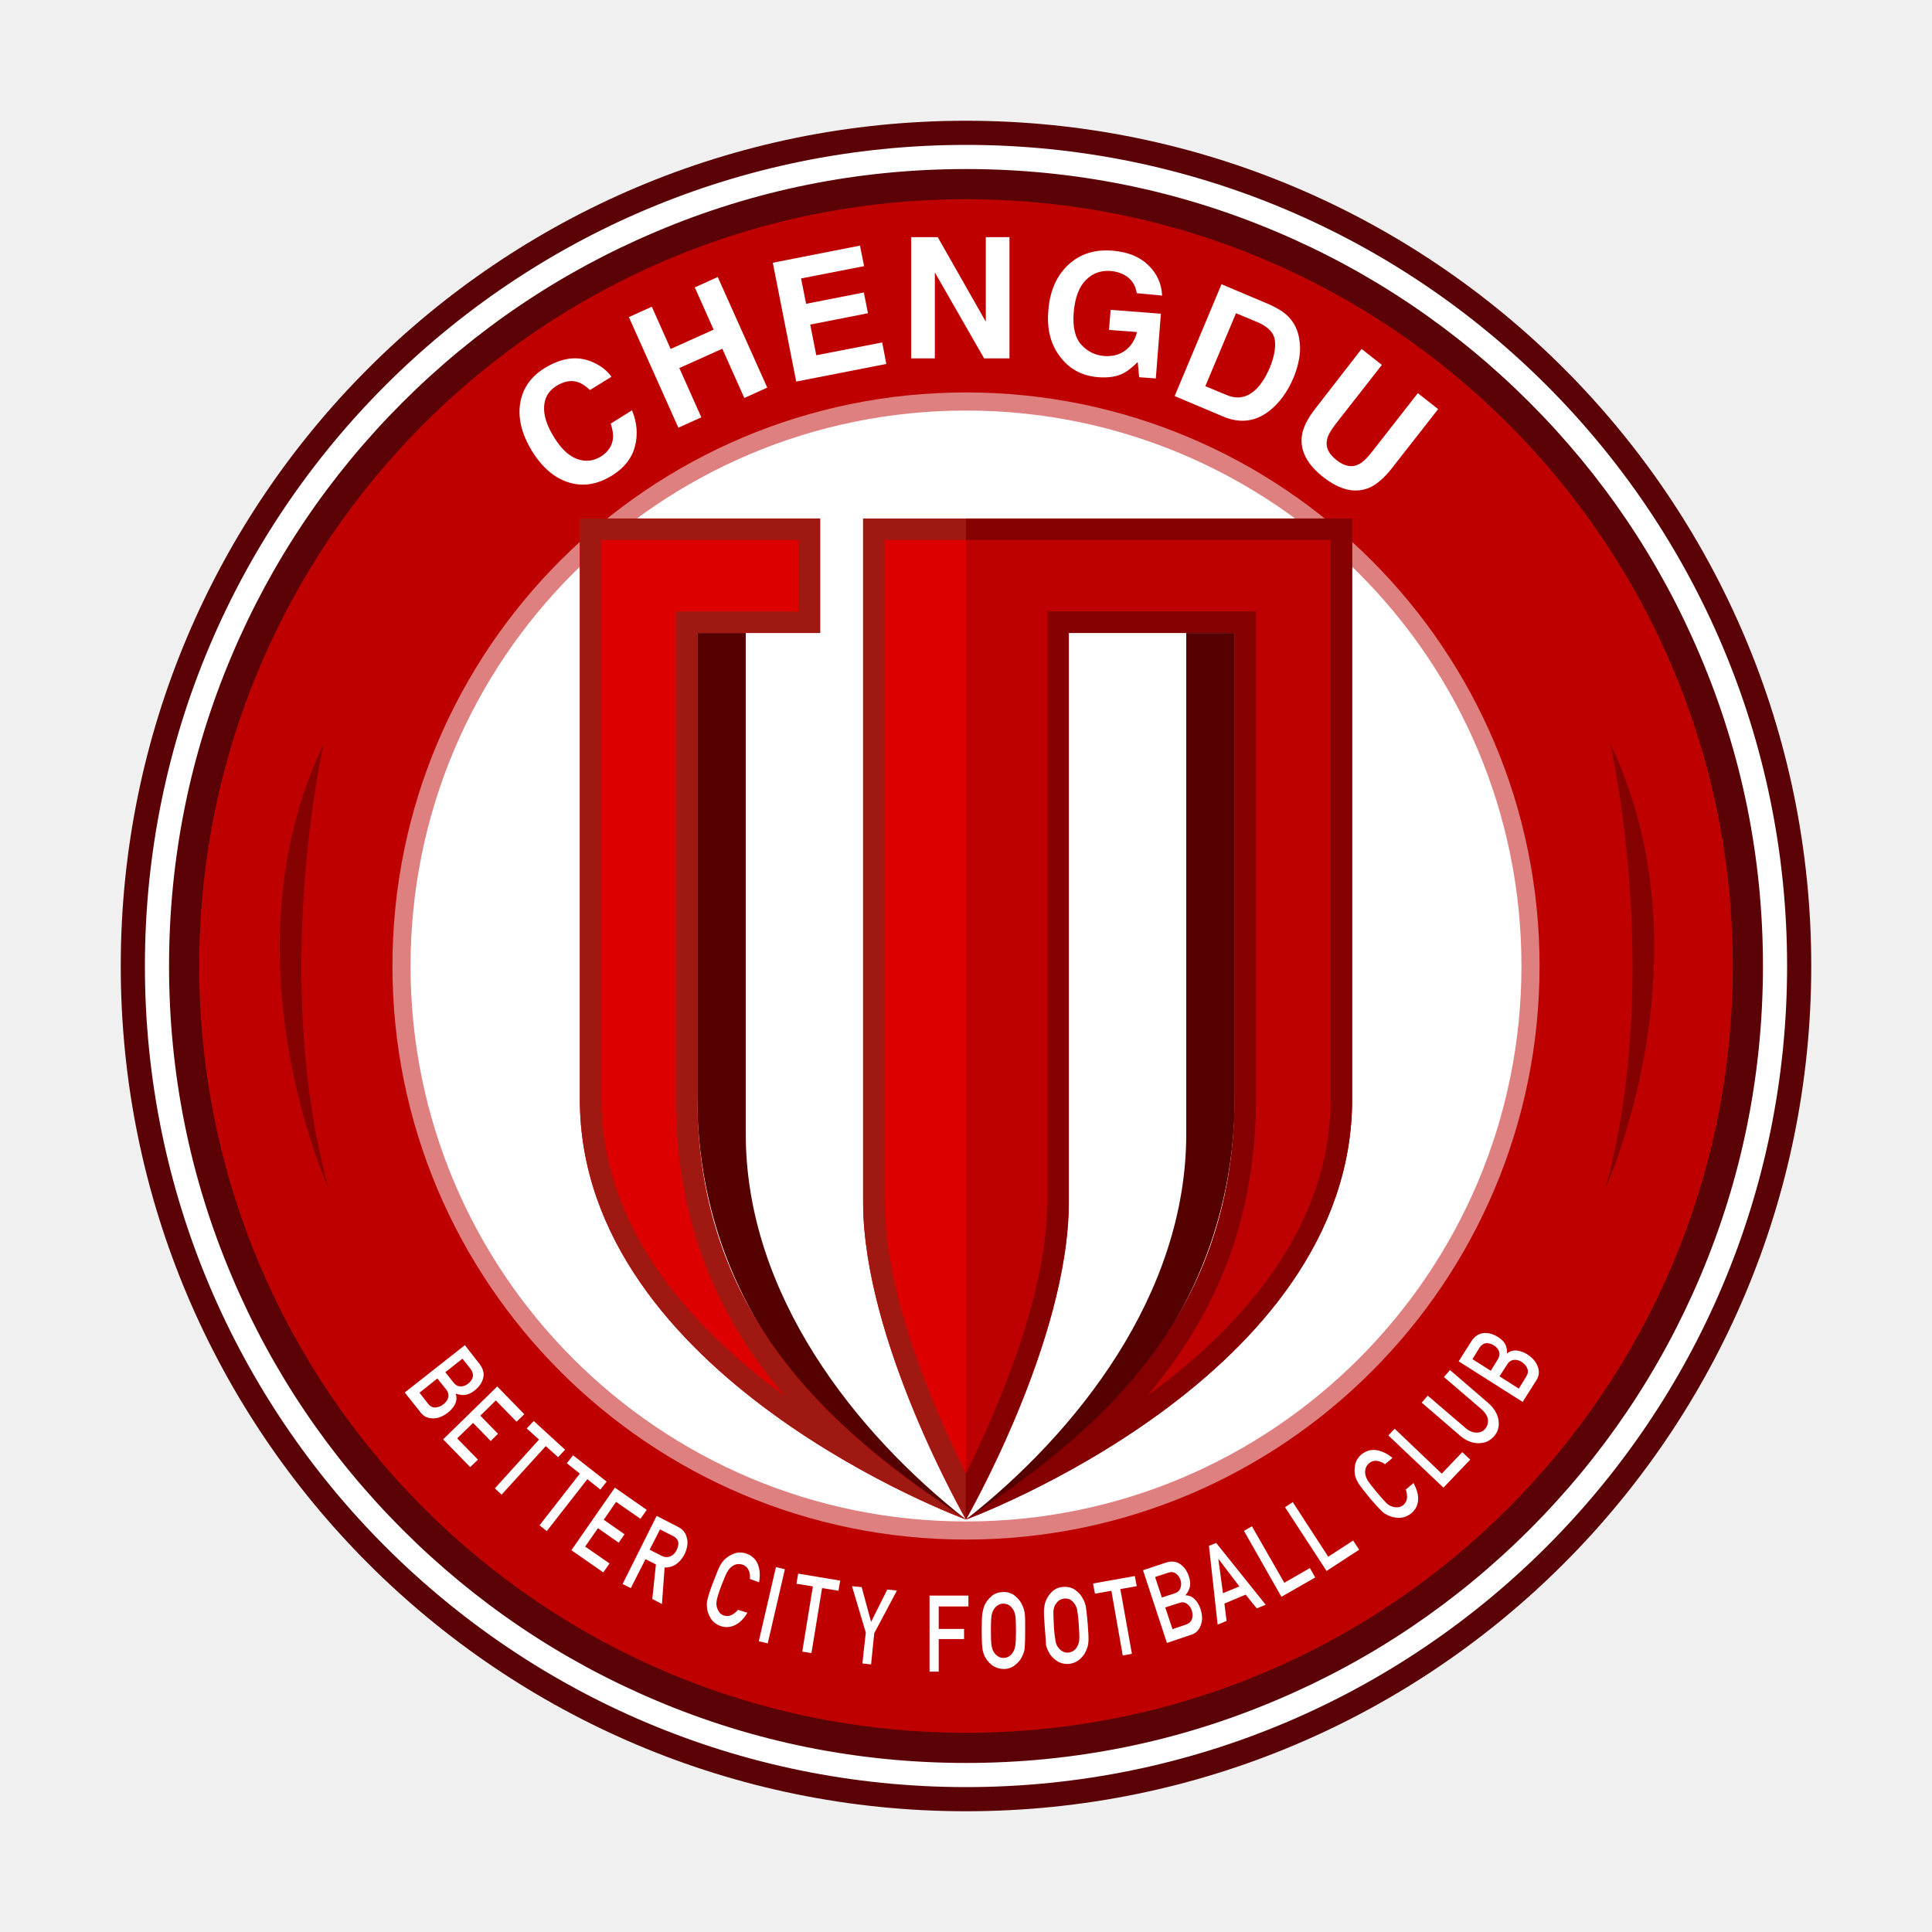
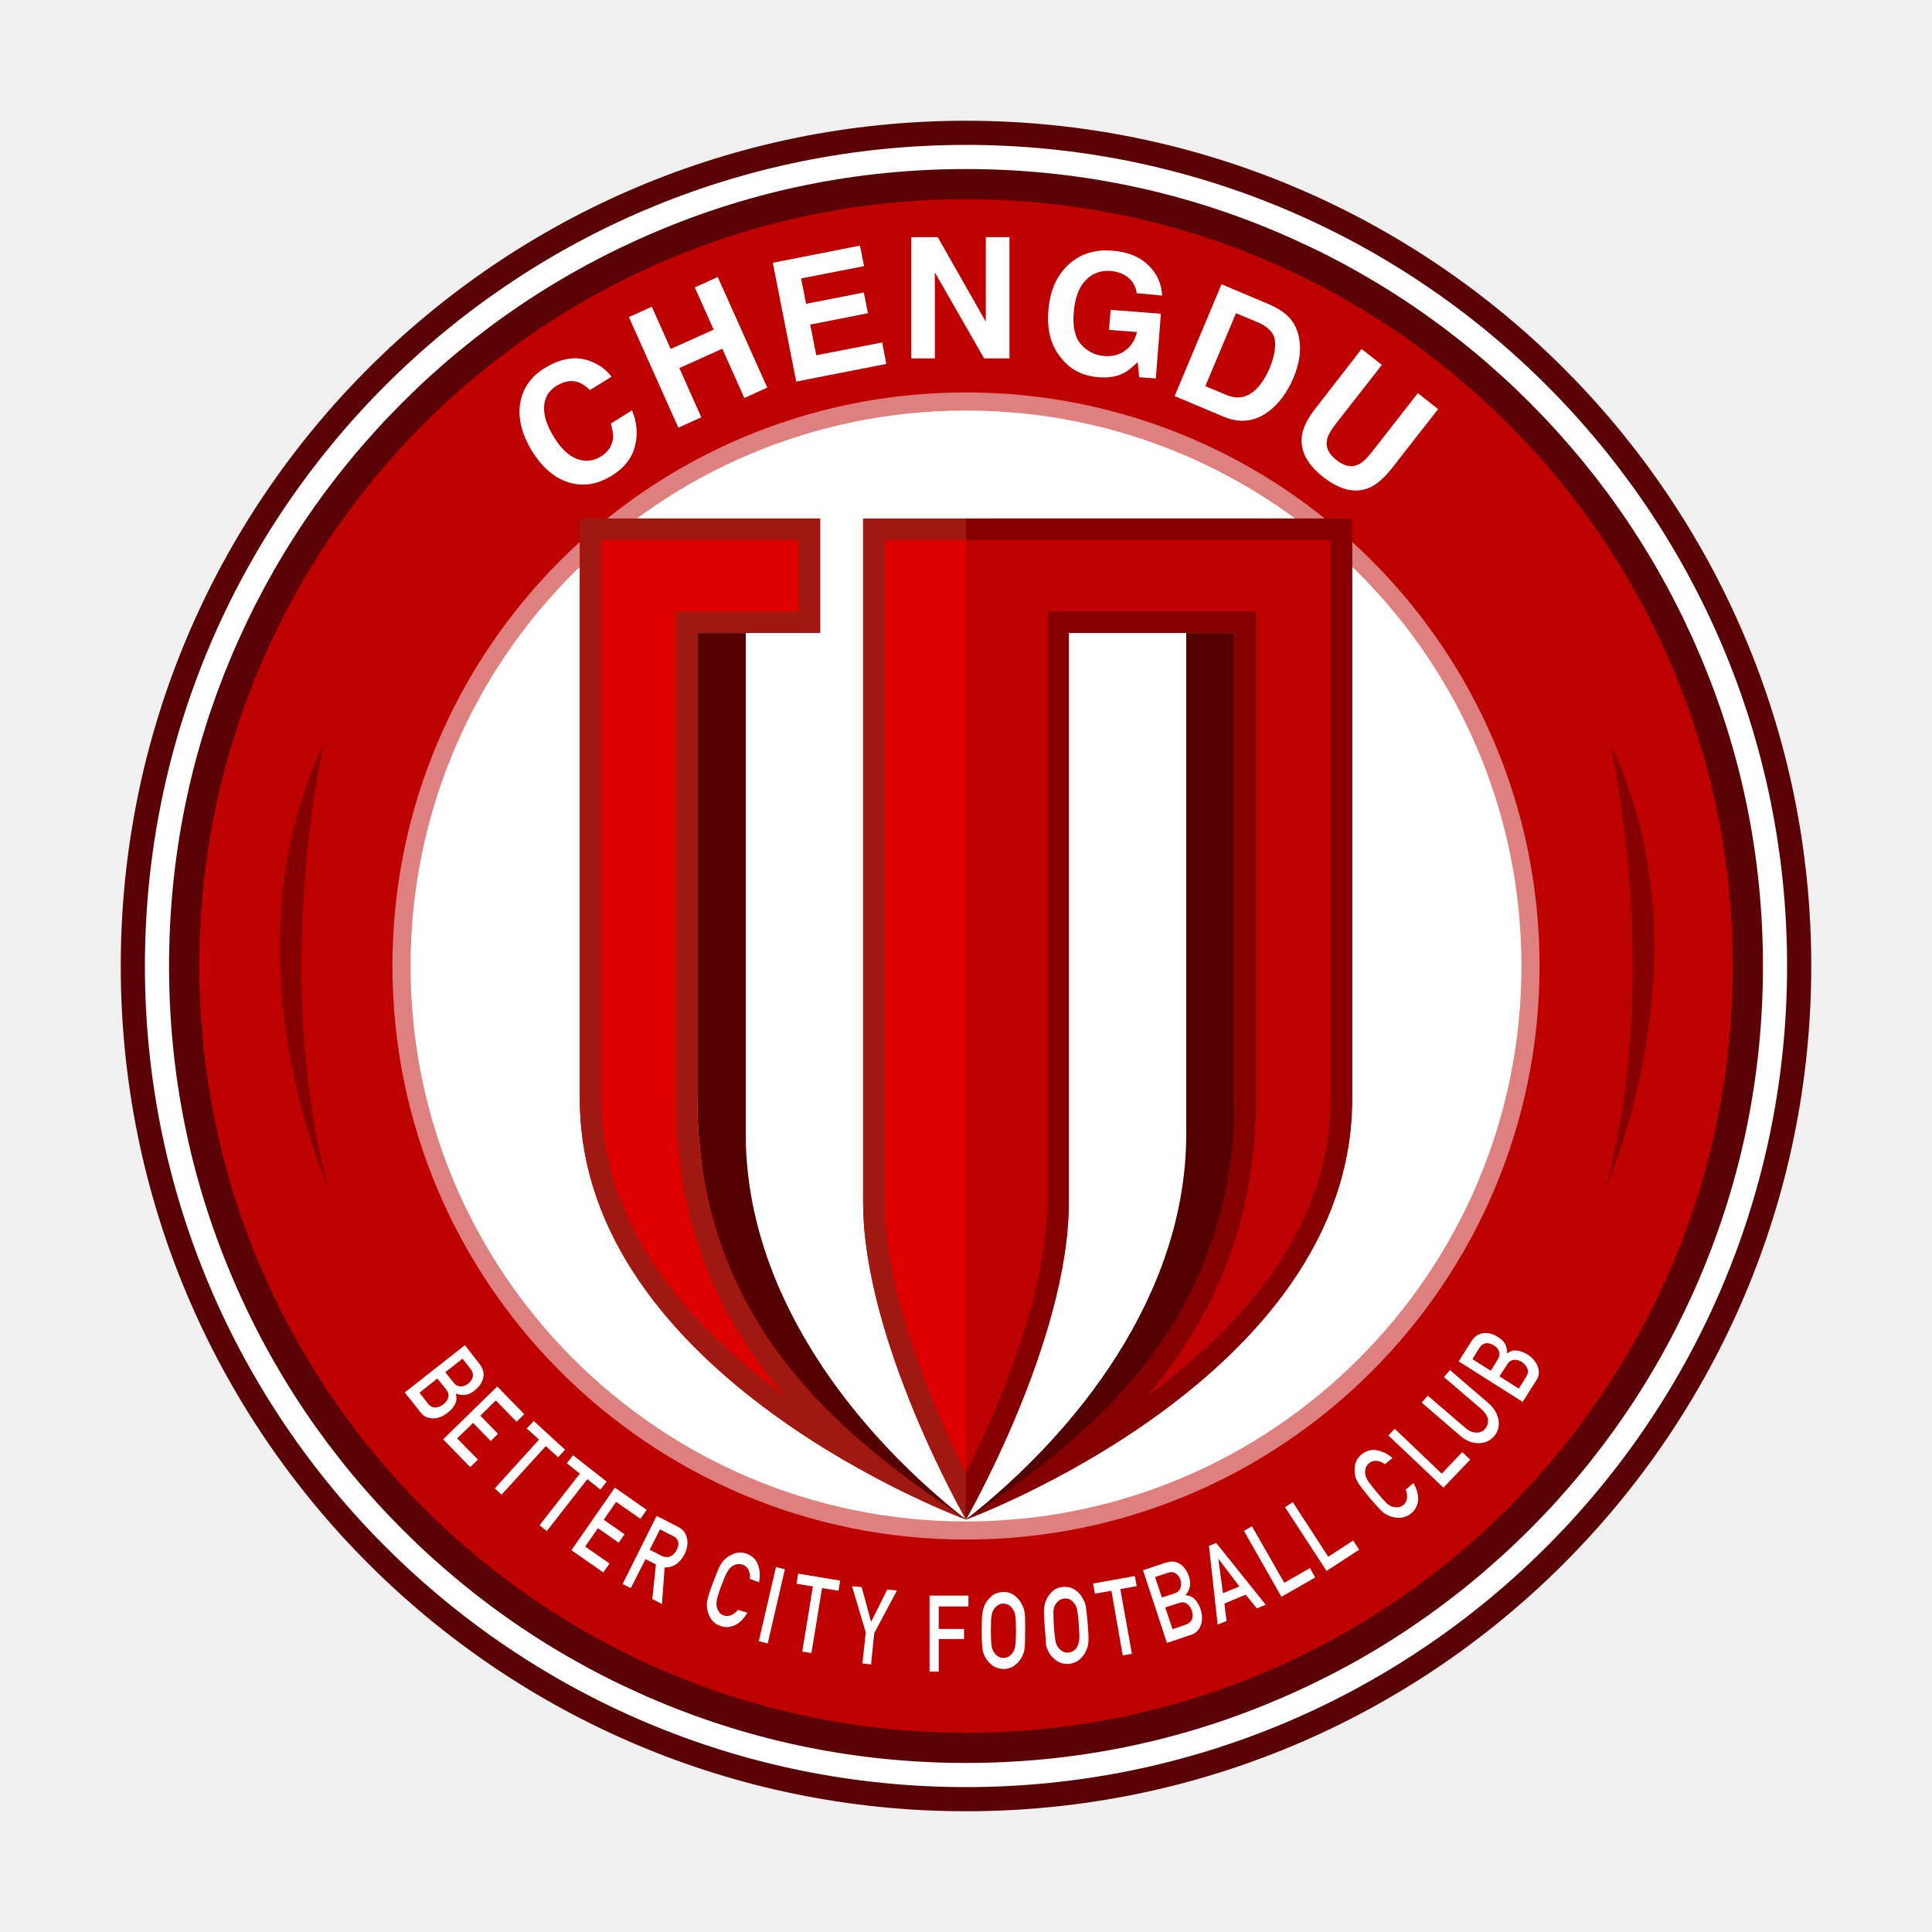
<svg xmlns="http://www.w3.org/2000/svg" version="1.1" id="图层_1" x="0px" y="0px" viewBox="0 0 800 800" style="enable-background:new 0 0 800 800;" xml:space="preserve">
  <style type="text/css">
	.st0{fill:#5A0205;}
	.st1{fill:#FFFFFF;}
	.st2{fill:#BE0000;}
	.st3{opacity:0.5;fill:#FFFFFF;}
	.st4{fill:#540000;}
	.st5{fill:#DD0000;}
	.st6{fill:#A01812;}
	.st7{fill:#BD0102;}
	.st8{fill:#840001;}
</style>
  <g>
    <g>
      <circle class="st0" cx="400" cy="400" r="350" />
      <path class="st1" d="M400,70c44.6,0,87.8,8.7,128.4,25.9c39.3,16.6,74.6,40.4,104.9,70.7s54.1,65.6,70.7,104.9    C721.3,312.2,730,355.4,730,400s-8.7,87.8-25.9,128.4c-16.6,39.3-40.4,74.6-70.7,104.9s-65.6,54.1-104.9,70.7    C487.8,721.3,444.6,730,400,730s-87.8-8.7-128.4-25.9c-39.3-16.6-74.6-40.4-104.9-70.7s-54.1-65.6-70.7-104.9    C78.7,487.8,70,444.6,70,400s8.7-87.8,25.9-128.4c16.6-39.3,40.4-74.6,70.7-104.9s65.6-54.1,104.9-70.7    C312.2,78.7,355.4,70,400,70 M400,60C212.2,60,60,212.2,60,400s152.2,340,340,340s340-152.2,340-340S587.8,60,400,60L400,60z" />
      <circle class="st2" cx="400" cy="400" r="317.5" />
      <circle class="st3" cx="400" cy="400" r="237.5" />
      <circle class="st1" cx="400" cy="400" r="230" />
    </g>
    <g>
      <g>
-         <path class="st4" d="M308.8,262.1c0,0,0,140.7,0,207.4s45.6,123.9,91.2,159.7c0,0-111.3-52.6-111.3-175.2s0-191.9,0-191.9H308.8z     " />
+         <path class="st4" d="M308.8,262.1c0,0,0,140.7,0,207.4s45.6,123.9,91.2,159.7c0,0-111-43.2-111.3-175.2c0-122.6,0-191.9,0-191.9     H308.8z" />
        <path class="st5" d="M339.6,214.7v47.4h-50.9c0,0,0,98.9,0,192.4S349.1,595.4,400,629.2c0,0-159.9-58.6-159.9-174.1     s0-240.4,0-240.4H339.6z" />
        <path class="st6" d="M330.7,223.6v29.6h-42h-8.9v8.9v192.4c0,23.1,3.6,45,10.7,65c6.3,17.7,15.6,34.6,27.7,50.2     c2,2.6,4.3,5.4,6.7,8.3c-22.2-16.2-39.9-33.7-52.5-52c-15.5-22.5-23.4-46.4-23.4-70.9V223.6H330.7 M339.6,214.7h-99.5     c0,0,0,124.9,0,240.4S400,629.2,400,629.2c-50.9-33.7-111.3-81.1-111.3-174.7s0-192.4,0-192.4h50.9V214.7L339.6,214.7z" />
      </g>
      <path class="st5" d="M400,214.7v414.5c0,0-42.6-74-42.6-131.4s0-283,0-283H400z" />
-       <path class="st4" d="M491.2,262.1c0,0,0,140.7,0,207.4S445.6,593.4,400,629.2c0,0,111.3-52.6,111.3-175.2s0-191.9,0-191.9H491.2z" />
+       <path class="st4" d="M491.2,262.1c0,0,0,140.7,0,207.4S445.6,593.4,400,629.2c0,0,113-46.2,111.3-175.2c0-122.6,0-191.9,0-191.9    H491.2z" />
      <path class="st7" d="M474.8,214.7h-14.4h-17.8H400v414.5c0,0,42.6-74,42.6-131.4c0-40.8,0-166.3,0-235.7h17.8h14.4h36.5    c0,0,0,98.9,0,192.4S450.9,595.4,400,629.2c0,0,159.9-58.6,159.9-174.1s0-240.4,0-240.4H474.8z" />
      <path class="st6" d="M400,610.1c-12-23.9-33.7-72.9-33.7-112.4V223.6H400v-8.9h-42.6c0,0,0,225.6,0,283S400,629.2,400,629.2V610.1    z" />
      <path class="st8" d="M474.8,214.7h-14.4h-17.8H400v8.9h42.6h17.8h14.4H551v231.5c0,24.4-7.8,48.2-23.3,70.7    c-12.6,18.4-30.3,35.9-52.7,52.2c2.5-2.9,4.7-5.7,6.7-8.3c12-15.6,21.3-32.5,27.7-50.2c7.1-20,10.7-41.9,10.7-65V262.1v-8.9h-8.9    h-36.5h-14.4h-17.8h-8.9v8.9v235.7c0,39.6-21.8,88.5-33.7,112.4c0,0,0,0,0,0v19c0,0,42.6-74,42.6-131.4c0-40.8,0-166.3,0-235.7    h17.8h14.4h36.5c0,0,0,98.9,0,192.4S450.9,595.4,400,629.2c0,0,159.9-58.6,159.9-174.1s0-240.4,0-240.4H474.8z" />
    </g>
    <path class="st8" d="M134,308c0,0-22,96,2,184C136,492,92,396,134,308z" />
    <path class="st8" d="M666.8,308c0,0,22,96-2,184C664.8,492,708.8,396,666.8,308z" />
    <g>
      <path class="st1" d="M215.6,165.9c1.2-5.6,4.5-10.1,9.8-13.4c7.1-4.4,13.7-5.3,19.9-2.6c3.5,1.5,6.1,3.6,7.9,6.1l-8.9,5.5    c-1.8-1.7-3.5-2.8-5.1-3.3c-2.7-0.9-5.7-0.3-8.8,1.6c-3.2,2-4.9,4.8-5.1,8.6c-0.2,3.8,1.2,8,4.2,12.8c3,4.8,6.2,7.7,9.6,8.9    c3.4,1.2,6.6,0.8,9.6-1c3.1-1.9,4.7-4.4,5.1-7.4c0.2-1.6-0.1-3.8-0.9-6.3l8.8-5.5c2.1,5.1,2.5,10.1,1.2,15    c-1.3,4.9-4.4,8.8-9.3,11.9c-6.1,3.8-12,4.8-18,3c-5.9-1.8-11-6.1-15.3-13C215.8,179.4,214.2,172.4,215.6,165.9z" />
      <path class="st1" d="M280.9,177.1l-20.5-45.8l9.5-4.3l7.8,17.5l17.8-8l-7.8-17.5l9.5-4.3l20.5,45.8l-9.5,4.3l-9.1-20.4l-17.8,8    l9.1,20.4L280.9,177.1z" />
      <path class="st1" d="M357.8,110.2l-26.1,5.1l2.1,10.5l23.9-4.7l1.7,8.6l-23.9,4.7l2.5,12.7l27.3-5.3l1.7,8.9l-37.3,7.3l-9.7-49.2    l36.1-7.1L357.8,110.2z" />
      <path class="st1" d="M377.3,98.2h11l19.9,35v-35h9.8v50.2h-10.5l-20.4-35.6v35.6h-9.8V98.2z" />
      <path class="st1" d="M470.7,121.4c-0.5-3.5-2.3-6-5.2-7.6c-1.7-0.9-3.5-1.4-5.6-1.6c-4-0.3-7.5,0.9-10.3,3.8    c-2.8,2.8-4.5,7.3-5,13.4c-0.5,6.1,0.6,10.6,3.2,13.4c2.6,2.8,5.7,4.3,9.3,4.6c3.5,0.3,6.5-0.5,8.9-2.3c2.4-1.8,4-4.4,4.8-7.6    l-11.6-0.9l0.7-8.3l20.8,1.6l-2.1,26.8l-6.9-0.5l-0.6-6.3c-2.2,2.2-4.1,3.7-5.8,4.6c-2.9,1.5-6.4,2-10.4,1.7    c-6.6-0.5-11.9-3.2-15.7-8.2c-4-5-5.8-11.4-5.1-19.4c0.6-8.1,3.4-14.4,8.2-18.9c4.8-4.5,10.9-6.5,18.3-5.9    c6.4,0.5,11.3,2.5,14.9,6c3.6,3.5,5.5,7.7,5.7,12.6L470.7,121.4z" />
      <path class="st1" d="M532.4,130.1c2.8,2.4,4.6,5.5,5.4,9.2c0.6,3,0.7,5.9,0.2,8.9c-0.5,2.9-1.3,5.6-2.3,8    c-2.6,6.2-6,10.8-10.3,14.1c-5.8,4.4-12.1,5.1-19.1,2.1l-19.9-8.4l19.4-46.3l19.9,8.4C528.5,127.4,530.8,128.7,532.4,130.1z     M511.8,129.7l-12.7,30.2l8.9,3.7c4.6,1.9,8.7,1,12.4-2.7c2-2.1,3.7-4.8,5.2-8.2c2-4.7,2.7-8.6,2.3-11.8c-0.4-3.1-2.8-5.6-7.2-7.5    L511.8,129.7z" />
      <path class="st1" d="M563.8,144.5l8.4,6.6l-19,24.3c-2.1,2.7-3.4,4.9-3.7,6.7c-0.7,3,0.6,5.8,3.9,8.4c3.3,2.6,6.4,3.2,9.1,1.8    c1.6-0.7,3.5-2.5,5.6-5.2l19-24.3l8.4,6.6l-19,24.3c-3.3,4.2-6.5,7-9.6,8.3c-5.8,2.4-12.1,0.9-18.9-4.4    c-6.8-5.3-9.8-11.1-8.9-17.3c0.5-3.4,2.4-7.1,5.7-11.3L563.8,144.5z" />
    </g>
    <g>
      <path class="st1" d="M192.5,557l6,7.7c1.5,2,2.1,3.9,1.6,5.8c-0.4,1.9-1.6,3.7-3.6,5.3c-1,0.8-2.1,1.4-3.4,1.7    c-0.6,0.1-1.3,0.2-2,0.1c-0.7-0.1-1.5-0.2-2.3-0.5l-0.1,0.1c0.5,1.4,0.4,2.7-0.2,4.1c-0.7,1.4-1.7,2.6-3,3.6    c-2.2,1.7-4.3,2.5-6.3,2.4c-2.1,0-3.8-0.8-5-2.4l-6.6-8.3L192.5,557z M191.5,562.6l-7.1,5.6l3.4,4.3c0.9,1.1,1.9,1.6,3,1.6    c1.1,0,2.1-0.4,3.1-1.2s1.6-1.7,1.9-2.8c0.2-1-0.1-2.1-0.9-3.2L191.5,562.6z M181.1,570.8l-7.4,5.9l3.6,4.6    c0.9,1.1,1.9,1.6,3.1,1.5c1.1-0.1,2.2-0.5,3.2-1.3c1-0.8,1.7-1.7,2-2.8c0.3-1.1,0-2.2-0.8-3.3L181.1,570.8z" />
      <path class="st1" d="M205.9,574.1l11.2,11.5l-3.2,3.1l-8.6-8.8l-6.4,6.3l7.3,7.5l-3,3l-7.3-7.5l-6.6,6.4l8.6,8.8l-3.2,3.1    l-11.2-11.5L205.9,574.1z" />
      <path class="st1" d="M223.2,596.1l-5.1-4.6l2.9-3.1l13,11.9l-2.9,3.1l-5.1-4.6l-18.3,20.1l-2.8-2.6L223.2,596.1z" />
      <path class="st1" d="M240.1,610.2l-5.4-4.3l2.6-3.3l13.9,10.9l-2.6,3.3l-5.4-4.3L226.4,634l-3-2.4L240.1,610.2z" />
      <path class="st1" d="M254.6,616l13.2,9.2l-2.6,3.7l-10.1-7l-5.1,7.4l8.6,6l-2.4,3.5l-8.6-6l-5.3,7.6l10.1,7l-2.6,3.7l-13.2-9.2    L254.6,616z" />
      <path class="st1" d="M271.9,627.7l8.8,4.5c1.9,1,3.1,2.3,3.6,4.2c0.7,2.1,0.4,4.5-0.8,7.1c-2,3.8-4.7,5.6-8.3,5.6l-1.1,15.1    l-4-2.1l1.5-14.3l-4.3-2.2l-6.1,12l-3.4-1.7L271.9,627.7z M269,641.7l5.1,2.6c1.3,0.6,2.5,0.6,3.6,0.1c1.1-0.5,1.9-1.4,2.5-2.6    c0.7-1.5,0.9-2.7,0.5-3.7c-0.3-0.9-1-1.6-2.1-2.1l-5.3-2.7L269,641.7z" />
      <path class="st1" d="M309.5,667.8c-1.5,2.5-3.3,4.3-5.3,5.2c-2,0.9-4.1,1-6.1,0.2c-1.8-0.7-3.2-1.9-4-3.4    c-0.9-1.5-1.3-3.1-1.4-4.6c0-0.5,0-1,0-1.4c0-0.5,0.1-1,0.3-1.7c0.3-1.2,1-3.6,2.3-6.9c1.3-3.4,2.2-5.7,2.8-6.8    c0.6-1.1,1.2-1.9,1.8-2.5c1.1-1.1,2.4-2,4.1-2.6c1.6-0.6,3.4-0.6,5.3,0.1c2.3,0.9,3.8,2.4,4.6,4.6c0.8,2.2,0.9,4.6,0.4,7.2    l-3.8-1.4c0.2-1.3,0-2.5-0.5-3.6c-0.5-1.1-1.3-1.9-2.5-2.3c-0.9-0.3-1.7-0.3-2.4-0.2c-0.8,0.2-1.5,0.5-2.1,1    c-0.7,0.5-1.3,1.2-1.8,2.1c-0.6,1-1.4,2.9-2.5,5.8c-1.1,2.9-1.7,4.9-1.9,6c-0.2,1.1-0.2,2,0,2.8c0.2,0.7,0.5,1.4,0.9,2    c0.4,0.7,1.1,1.2,1.9,1.5c2,0.7,4,0,6-2.3L309.5,667.8z" />
      <path class="st1" d="M321.3,648.9l3.7,0.9l-7.1,30.7l-3.7-0.9L321.3,648.9z" />
      <path class="st1" d="M336.6,656.9l-6.8-1.1l0.7-4.2l17.4,2.9l-0.7,4.2l-6.8-1.1l-4.4,26.9l-3.8-0.6L336.6,656.9z" />
      <path class="st1" d="M358.5,676l-5.7-19.2l4,0.4l3.9,14.4l6.7-13.4l4,0.4l-9.4,17.7l-1.3,12.9l-3.6-0.4L358.5,676z" />
      <path class="st1" d="M384.9,660.7H401v4.5h-12.3v9.3h10.5v4.2h-10.5v13.5h-3.8V660.7z" />
      <path class="st1" d="M406.5,675.2c0-3.7,0.1-6.1,0.3-7.3c0.2-1.2,0.5-2.2,0.8-3c0.6-1.5,1.6-2.7,2.9-3.9c1.3-1.2,3-1.7,5-1.8    c2,0,3.7,0.6,5,1.8c1.3,1.1,2.3,2.4,2.9,3.9c0.4,0.8,0.7,1.8,0.9,3c0.2,1.2,0.2,3.7,0.2,7.3c0,3.6-0.1,6-0.2,7.3    c-0.2,1.3-0.5,2.3-0.9,3c-0.6,1.5-1.5,2.7-2.9,3.8c-1.3,1.2-3,1.8-5,1.8c-2-0.1-3.6-0.7-5-1.8c-1.3-1.1-2.3-2.4-2.9-3.8    c-0.2-0.5-0.4-0.9-0.5-1.4c-0.1-0.4-0.3-1-0.3-1.7C406.6,681.3,406.5,678.8,406.5,675.2z M410.3,675.2c0,3.1,0.1,5.2,0.3,6.3    c0.2,1.1,0.5,2,1,2.7c0.4,0.6,0.9,1.2,1.6,1.6c0.6,0.5,1.4,0.7,2.3,0.7c0.9,0,1.7-0.2,2.4-0.7c0.6-0.4,1.1-0.9,1.5-1.6    c0.5-0.7,0.8-1.6,1-2.7c0.2-1.1,0.3-3.2,0.3-6.3s-0.1-5.2-0.3-6.3c-0.2-1.1-0.5-1.9-1-2.6c-0.4-0.6-0.9-1.2-1.5-1.6    c-0.7-0.4-1.5-0.6-2.4-0.7c-0.9,0-1.7,0.3-2.3,0.7c-0.7,0.4-1.2,1-1.6,1.6c-0.5,0.7-0.8,1.5-1,2.6    C410.4,670,410.3,672.1,410.3,675.2z" />
      <path class="st1" d="M432.6,673.7c-0.3-3.6-0.4-6.1-0.3-7.3c0.1-1.2,0.3-2.3,0.6-3.1c0.5-1.5,1.4-2.9,2.6-4.1    c1.2-1.2,2.8-2,4.8-2.1c2-0.1,3.7,0.3,5.1,1.4c1.4,1,2.5,2.3,3.1,3.7c0.5,0.7,0.8,1.7,1.1,2.9c0.2,1.2,0.5,3.7,0.8,7.3    c0.3,3.6,0.4,6,0.3,7.3c-0.1,1.3-0.3,2.3-0.7,3.1c-0.5,1.5-1.3,2.8-2.6,4c-1.2,1.2-2.9,2-4.9,2.2c-2,0.1-3.7-0.4-5.1-1.4    c-1.4-1-2.5-2.2-3.2-3.6c-0.2-0.5-0.4-0.9-0.6-1.3c-0.2-0.4-0.3-1-0.5-1.7C433.1,679.7,432.9,677.3,432.6,673.7z M436.4,673.5    c0.2,3.1,0.5,5.2,0.7,6.2c0.2,1.1,0.6,1.9,1.2,2.6c0.4,0.6,1,1.1,1.7,1.5c0.7,0.4,1.5,0.6,2.4,0.5c0.9-0.1,1.7-0.4,2.3-0.9    c0.6-0.4,1.1-1,1.4-1.7c0.4-0.7,0.7-1.6,0.8-2.7c0.1-1.1,0-3.2-0.2-6.3c-0.2-3.1-0.5-5.2-0.7-6.3c-0.3-1-0.7-1.9-1.2-2.5    c-0.4-0.6-1-1.1-1.6-1.5c-0.7-0.4-1.5-0.5-2.4-0.5c-0.9,0.1-1.6,0.4-2.3,0.8c-0.6,0.5-1.1,1.1-1.5,1.7c-0.4,0.7-0.7,1.6-0.8,2.7    C436.2,668.3,436.2,670.4,436.4,673.5z" />
      <path class="st1" d="M460.2,658.7l-6.8,1.2l-0.8-4.2l17.3-3.1l0.8,4.2l-6.8,1.2l4.8,26.8l-3.8,0.7L460.2,658.7z" />
      <path class="st1" d="M473.3,650.2l9.3-3.1c2.4-0.8,4.4-0.6,6,0.5c1.7,1.1,2.9,2.8,3.7,5.2c0.4,1.2,0.6,2.5,0.5,3.8    c-0.1,0.6-0.3,1.2-0.6,1.9c-0.3,0.7-0.7,1.3-1.3,2l0,0.1c1.4,0,2.7,0.5,3.8,1.6c1.1,1.1,1.9,2.5,2.4,4c0.8,2.6,0.9,4.8,0.1,6.8    c-0.7,2-2,3.3-3.9,3.9l-10.1,3.4L473.3,650.2z M478.3,653l2.8,8.5l5.2-1.7c1.3-0.4,2.2-1.2,2.5-2.3c0.4-1,0.4-2.1,0-3.3    s-1.1-2.1-2-2.7c-0.9-0.6-2-0.7-3.3-0.2L478.3,653z M482.5,665.6l3,9l5.6-1.9c1.3-0.5,2.2-1.3,2.5-2.4c0.3-1.1,0.3-2.2-0.1-3.4    c-0.4-1.2-1.1-2.2-2-2.8c-0.9-0.7-2-0.8-3.4-0.3L482.5,665.6z" />
      <path class="st1" d="M515.8,660.3L507,664l0.9,7.2l-3.7,1.5l-3.6-32.6l3-1.2l20.5,25.6l-3.7,1.5L515.8,660.3z M513.2,656.9    l-8.6-11.3l-0.1,0l1.9,14.1L513.2,656.9z" />
      <path class="st1" d="M515.1,633.9l3.3-1.9l13.4,23.4l10.6-6.1l2.2,3.9l-14,8L515.1,633.9z" />
      <path class="st1" d="M532.1,624.1l3.2-2.1l14.7,22.6l10.3-6.7l2.5,3.8l-13.5,8.8L532.1,624.1z" />
      <path class="st1" d="M585.3,614.1c1.4,2.6,2.1,5,1.9,7.2c-0.2,2.2-1.2,4-2.9,5.4c-1.6,1.2-3.2,1.8-5,1.8c-1.7,0-3.3-0.4-4.7-1.1    c-0.4-0.2-0.9-0.5-1.3-0.7c-0.4-0.3-0.8-0.6-1.3-1.1c-0.9-0.9-2.6-2.7-4.9-5.4c-2.3-2.8-3.8-4.8-4.5-5.8c-0.6-1.1-1.1-2-1.3-2.8    c-0.5-1.5-0.5-3.1-0.2-4.9c0.3-1.7,1.2-3.2,2.7-4.5c1.9-1.5,4-2.1,6.3-1.7c2.3,0.4,4.5,1.5,6.5,3.2l-3.1,2.6    c-1-0.8-2.2-1.2-3.4-1.4c-1.2-0.1-2.3,0.2-3.2,1c-0.7,0.6-1.1,1.3-1.4,2c-0.2,0.8-0.3,1.5-0.2,2.3c0.1,0.8,0.4,1.7,0.9,2.6    c0.6,1,1.9,2.7,3.8,5s3.4,3.9,4.2,4.7c0.8,0.7,1.6,1.2,2.5,1.4c0.7,0.2,1.5,0.3,2.2,0.2c0.8,0,1.5-0.4,2.2-0.9    c1.6-1.4,2-3.5,1-6.4L585.3,614.1z" />
      <path class="st1" d="M574.9,594.4l2.6-2.8l19.5,18.6l8.5-8.9l3.3,3.1l-11.1,11.6L574.9,594.4z" />
      <path class="st1" d="M588.7,580.8l2.5-2.9l15.4,13.2c1.6,1.4,3.2,2.1,4.7,2.1c1.5,0.1,2.8-0.5,3.7-1.6s1.3-2.4,1.1-3.9    c-0.2-1.4-1.2-2.9-2.8-4.3l-15.4-13.2l2.5-2.9l15.8,13.6c2.5,2.2,3.9,4.6,4.3,7.1c0.4,2.6-0.2,4.9-1.9,6.8    c-1.7,1.9-3.8,2.8-6.4,2.8c-2.6,0-5.2-1-7.7-3.2L588.7,580.8z" />
      <path class="st1" d="M604,563.7l5.2-8.2c1.3-2.1,3-3.2,5-3.5c2-0.2,4,0.3,6.2,1.7c1.1,0.7,2,1.5,2.7,2.6c0.3,0.5,0.6,1.1,0.7,1.8    c0.2,0.7,0.3,1.5,0.2,2.3l0.1,0c1.1-0.9,2.4-1.3,3.9-1.2c1.5,0.2,3,0.7,4.4,1.6c2.3,1.5,3.7,3.2,4.4,5.2c0.7,2,0.5,3.8-0.6,5.5    l-5.7,9L604,563.7z M609.7,562.8l7.6,4.8l2.9-4.7c0.7-1.2,0.9-2.3,0.5-3.3c-0.3-1-1.1-1.9-2.1-2.5c-1.1-0.7-2.2-1-3.3-0.9    c-1,0.1-2,0.8-2.7,1.9L609.7,562.8z M620.9,569.9l8,5.1l3.1-5c0.7-1.2,0.9-2.3,0.4-3.4c-0.4-1-1.2-1.9-2.2-2.6    c-1.1-0.7-2.2-1-3.3-0.9c-1.1,0.1-2.1,0.7-2.8,1.9L620.9,569.9z" />
    </g>
  </g>
</svg>
